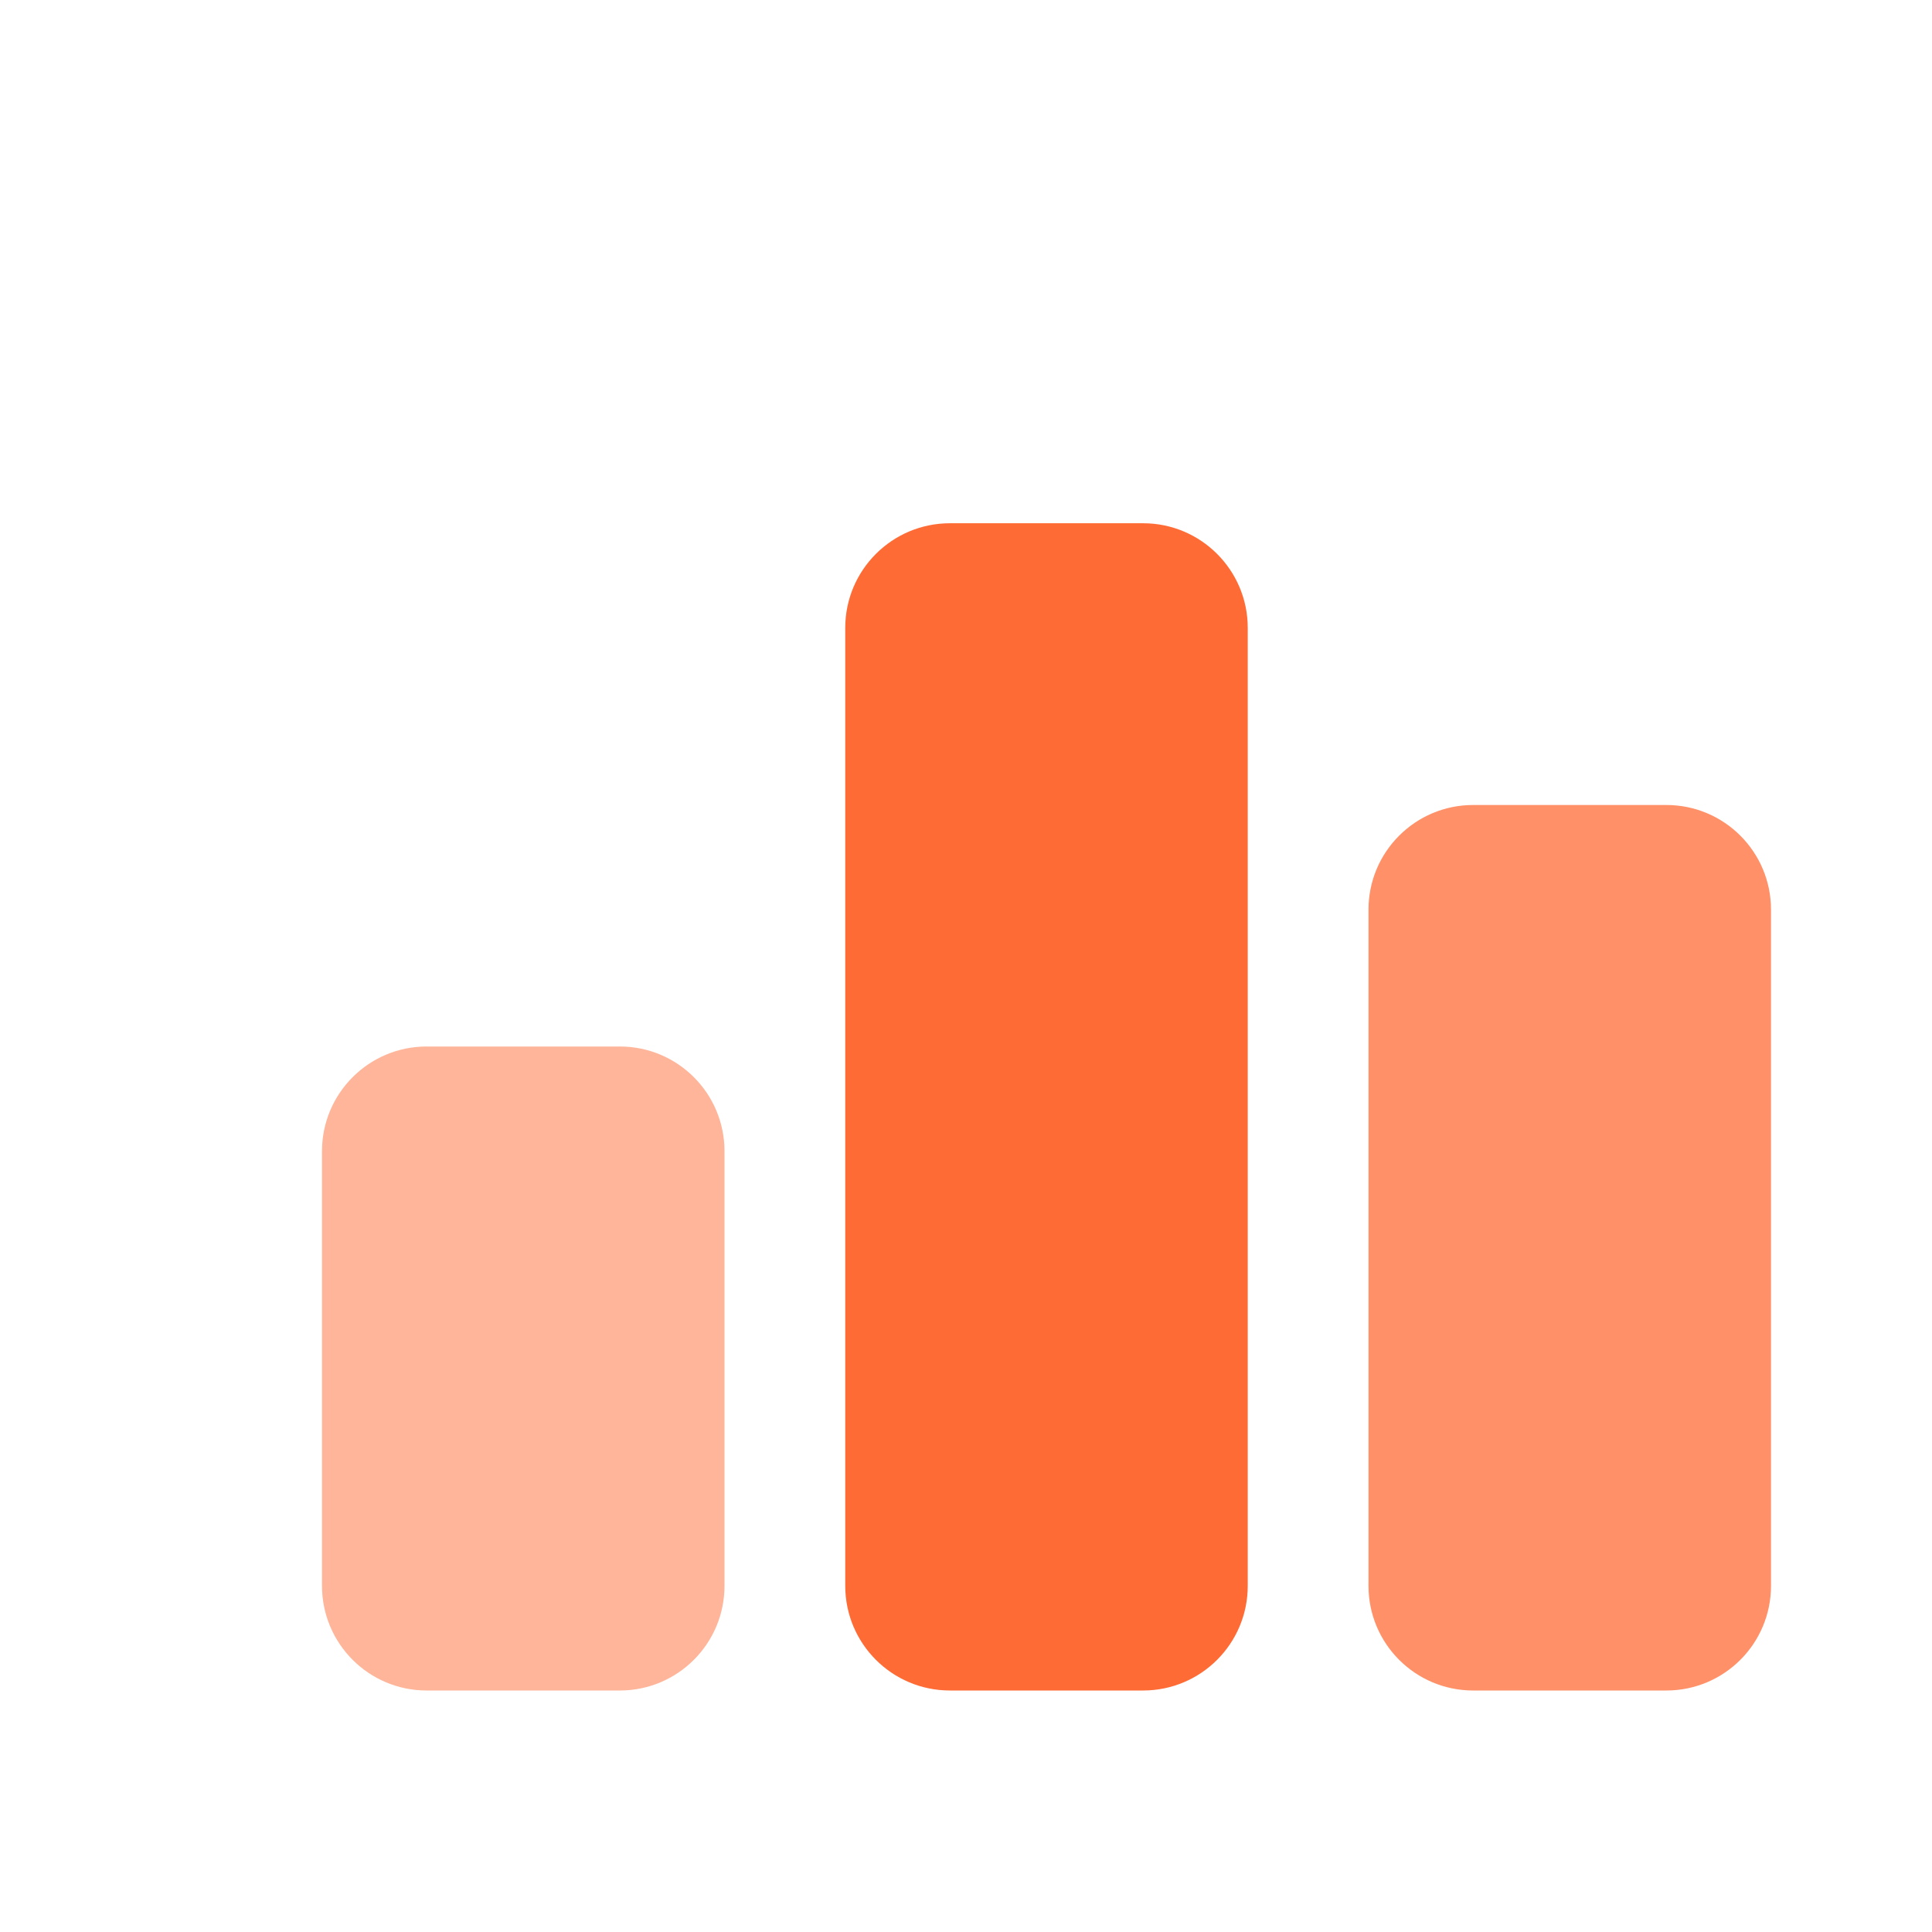
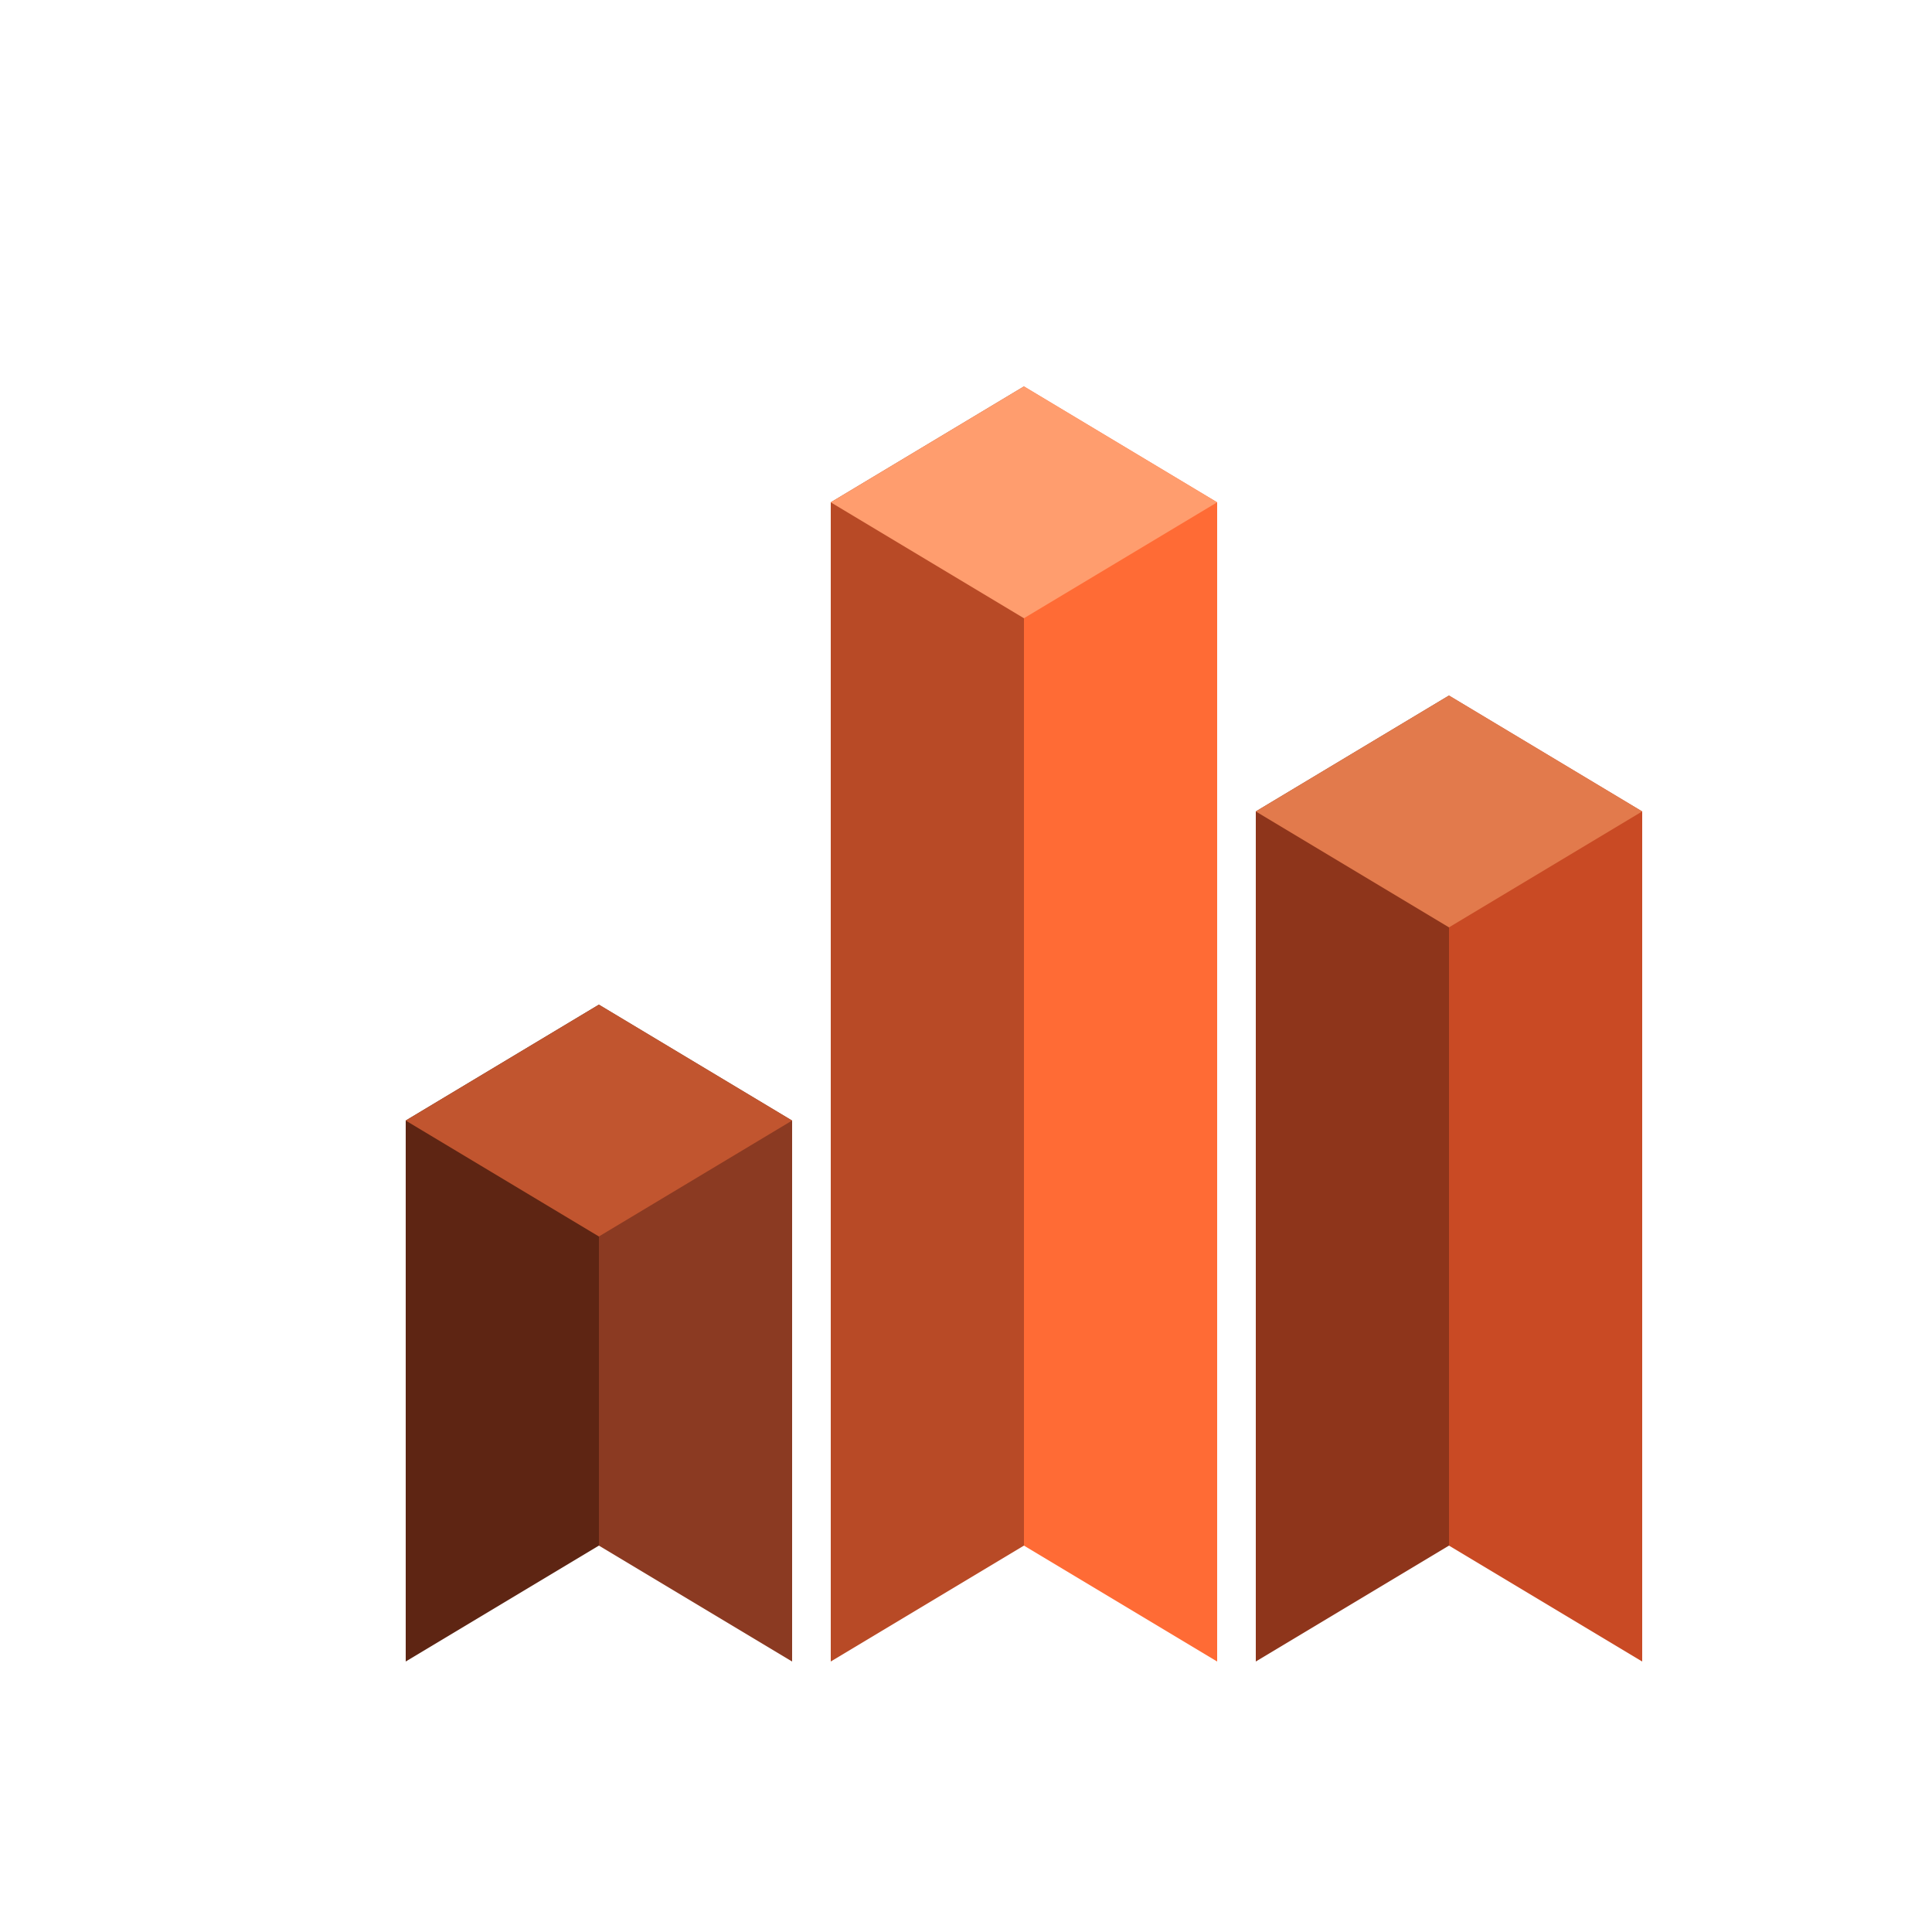
- <svg xmlns="http://www.w3.org/2000/svg" viewBox="0 0 24 24">
-   <rect x="4" y="13" width="5" height="8" rx="1.3" fill="#FF6B35" opacity="0.5" />
-   <rect x="10.5" y="6.5" width="5" height="14.5" rx="1.3" fill="#FF6B35" />
-   <rect x="17" y="10" width="5" height="11" rx="1.3" fill="#FF6B35" opacity="0.75" />
+ <svg xmlns="http://www.w3.org/2000/svg" viewBox="0 0 100 100">
+   <polygon points="21,58 31,52 31,80 21,86" fill="#5E2513" />
+   <polygon points="31,52 41,58 41,86 31,80" fill="#8B3A22" />
+   <polygon points="21,58 31,52 41,58 31,64" fill="#C1552F" />
+   <polygon points="43,26 53,20 53,80 43,86" fill="#B84A26" />
+   <polygon points="53,20 63,26 63,86 53,80" fill="#FF6B35" />
+   <polygon points="43,26 53,20 63,26 53,32" fill="#FF9D6E" />
+   <polygon points="65,42 75,36 75,80 65,86" fill="#8E351B" />
+   <polygon points="75,36 85,42 85,86 75,80" fill="#C94A24" />
+   <polygon points="65,42 75,36 85,42 75,48" fill="#E27A4C" />
</svg>
